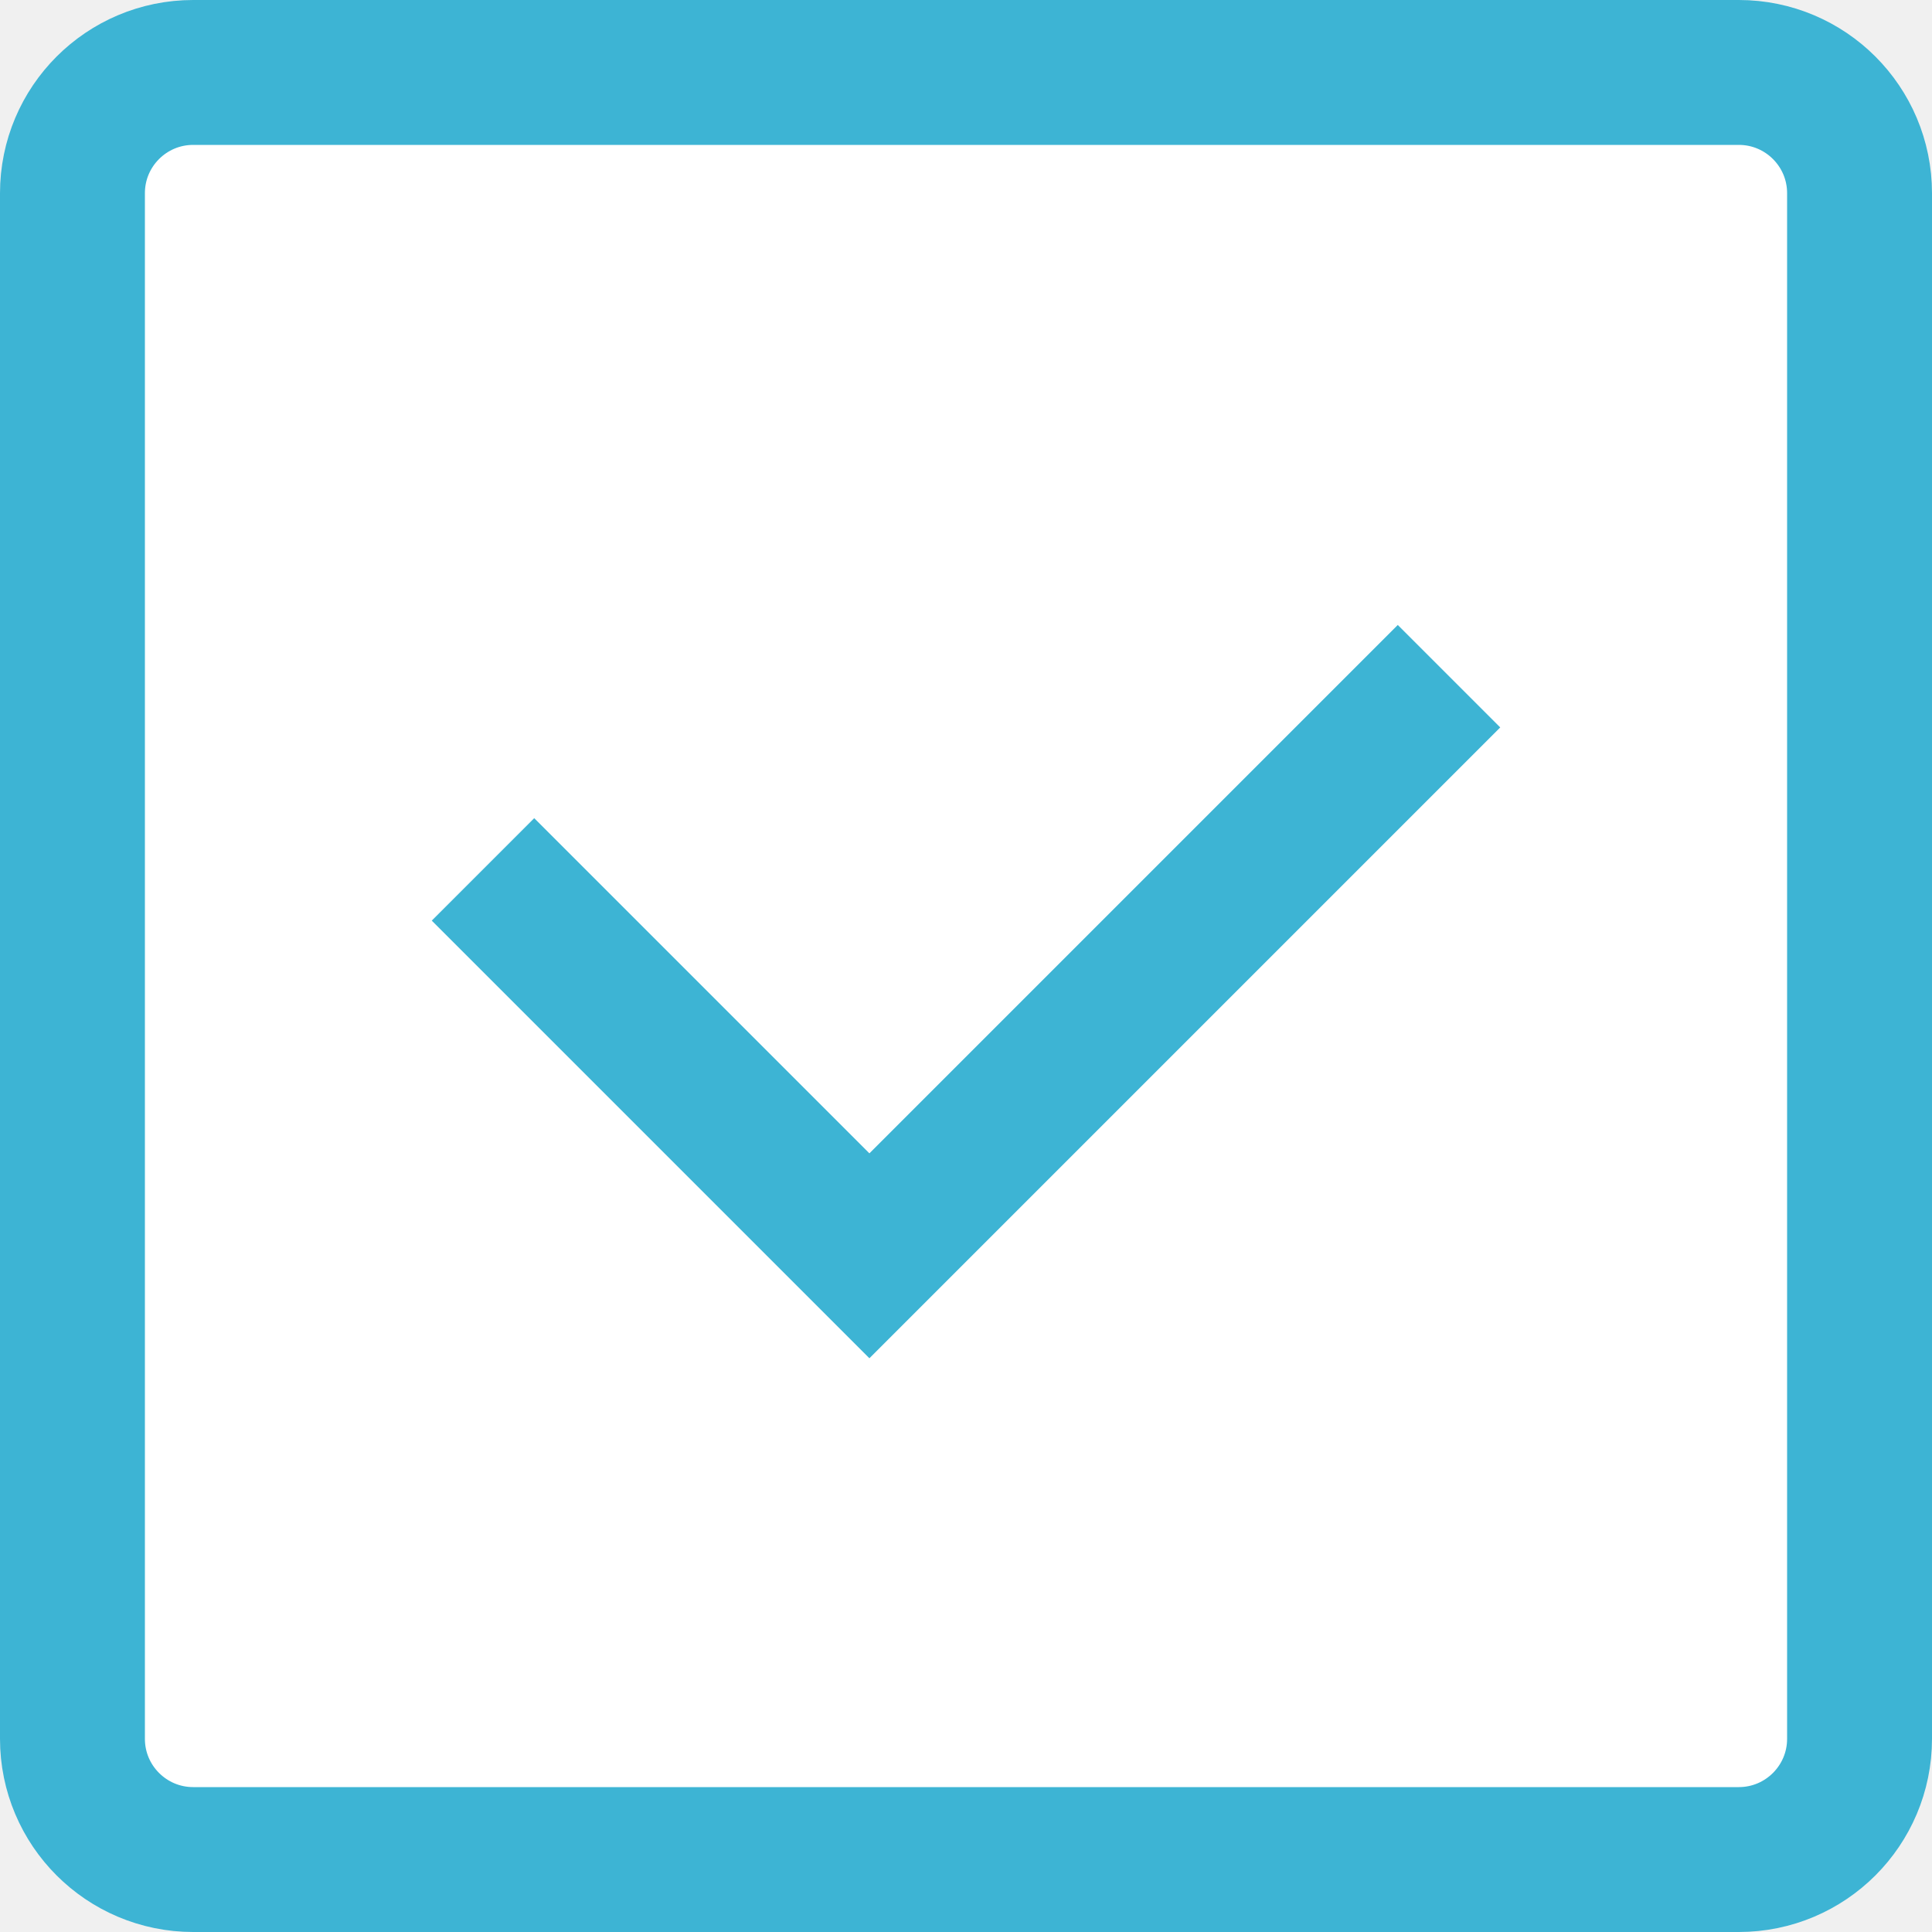
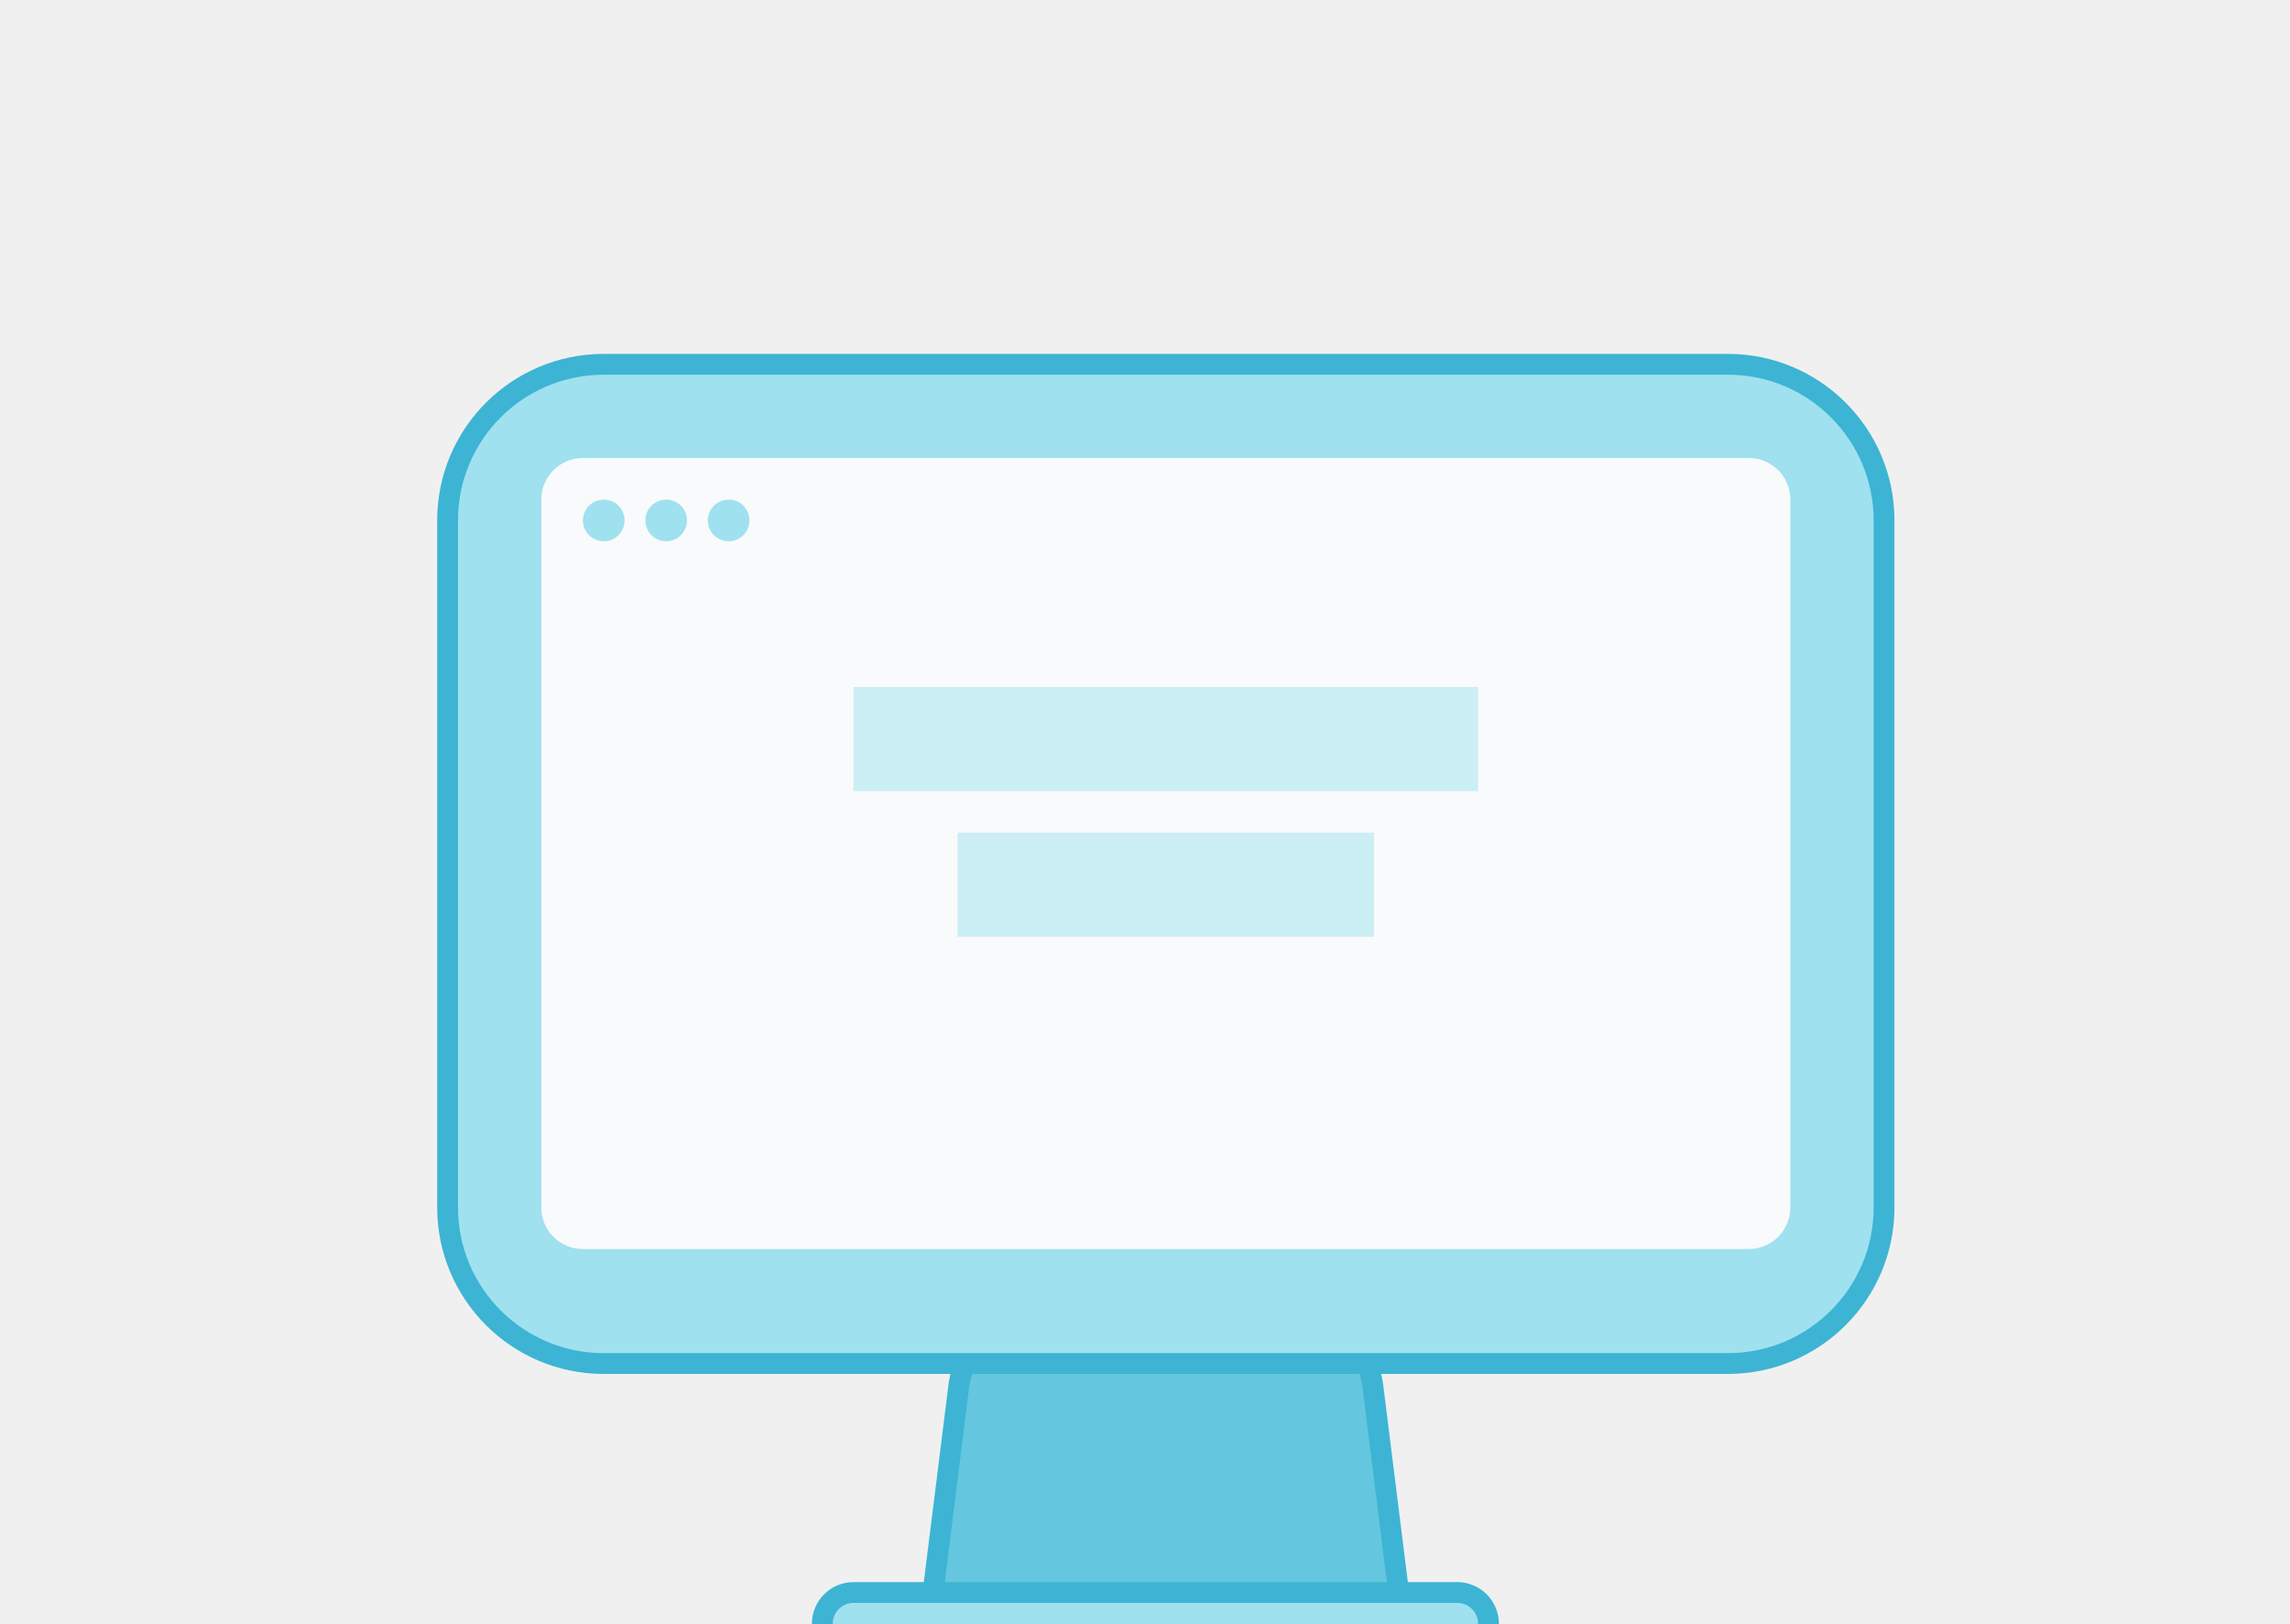
- <svg xmlns="http://www.w3.org/2000/svg" width="20" height="20" fill="none">
-   <rect x=".75" y=".75" width="18.5" height="18.5" rx="1.25" fill="#fff" />
-   <path d="m5 9 4 4 6-6" stroke="#3DB4D4" stroke-width="1.5" />
-   <rect x=".75" y=".75" width="18.5" height="18.5" rx="1.25" stroke="#3DB4D4" stroke-width="1.5" />
+ <svg xmlns="http://www.w3.org/2000/svg" width="110" height="78" viewBox="0 0 110 78" fill="none">
+   <path d="M49.531 63.5H62.47a3.5 3.5 0 0 1 3.473 3.066L67.434 78.5H44.566l1.492-11.934a3.5 3.5 0 0 1 3.473-3.066Z" fill="#65C6DF" stroke="#3DB4D4" />
+   <rect x="21.5" y="17.5" width="69" height="48" rx="7.5" fill="#9FE1EF" stroke="#3DB4D4" />
+   <rect x="26" y="22" width="60" height="38" rx="2" fill="#F9FAFB" />
+   <circle cx="29" cy="25" r="1" fill="#9FE1EF" />
+   <circle cx="32" cy="25" r="1" fill="#9FE1EF" />
+   <circle cx="35" cy="25" r="1" fill="#9FE1EF" />
+   <path opacity=".5" fill="#9FE1EF" d="M41 33h30v5H41zm5 7h20v5H46z" />
+   <rect x="39.5" y="76.5" width="32" height="3" rx="1.5" fill="#9FE1EF" stroke="#3DB4D4" />
</svg>
